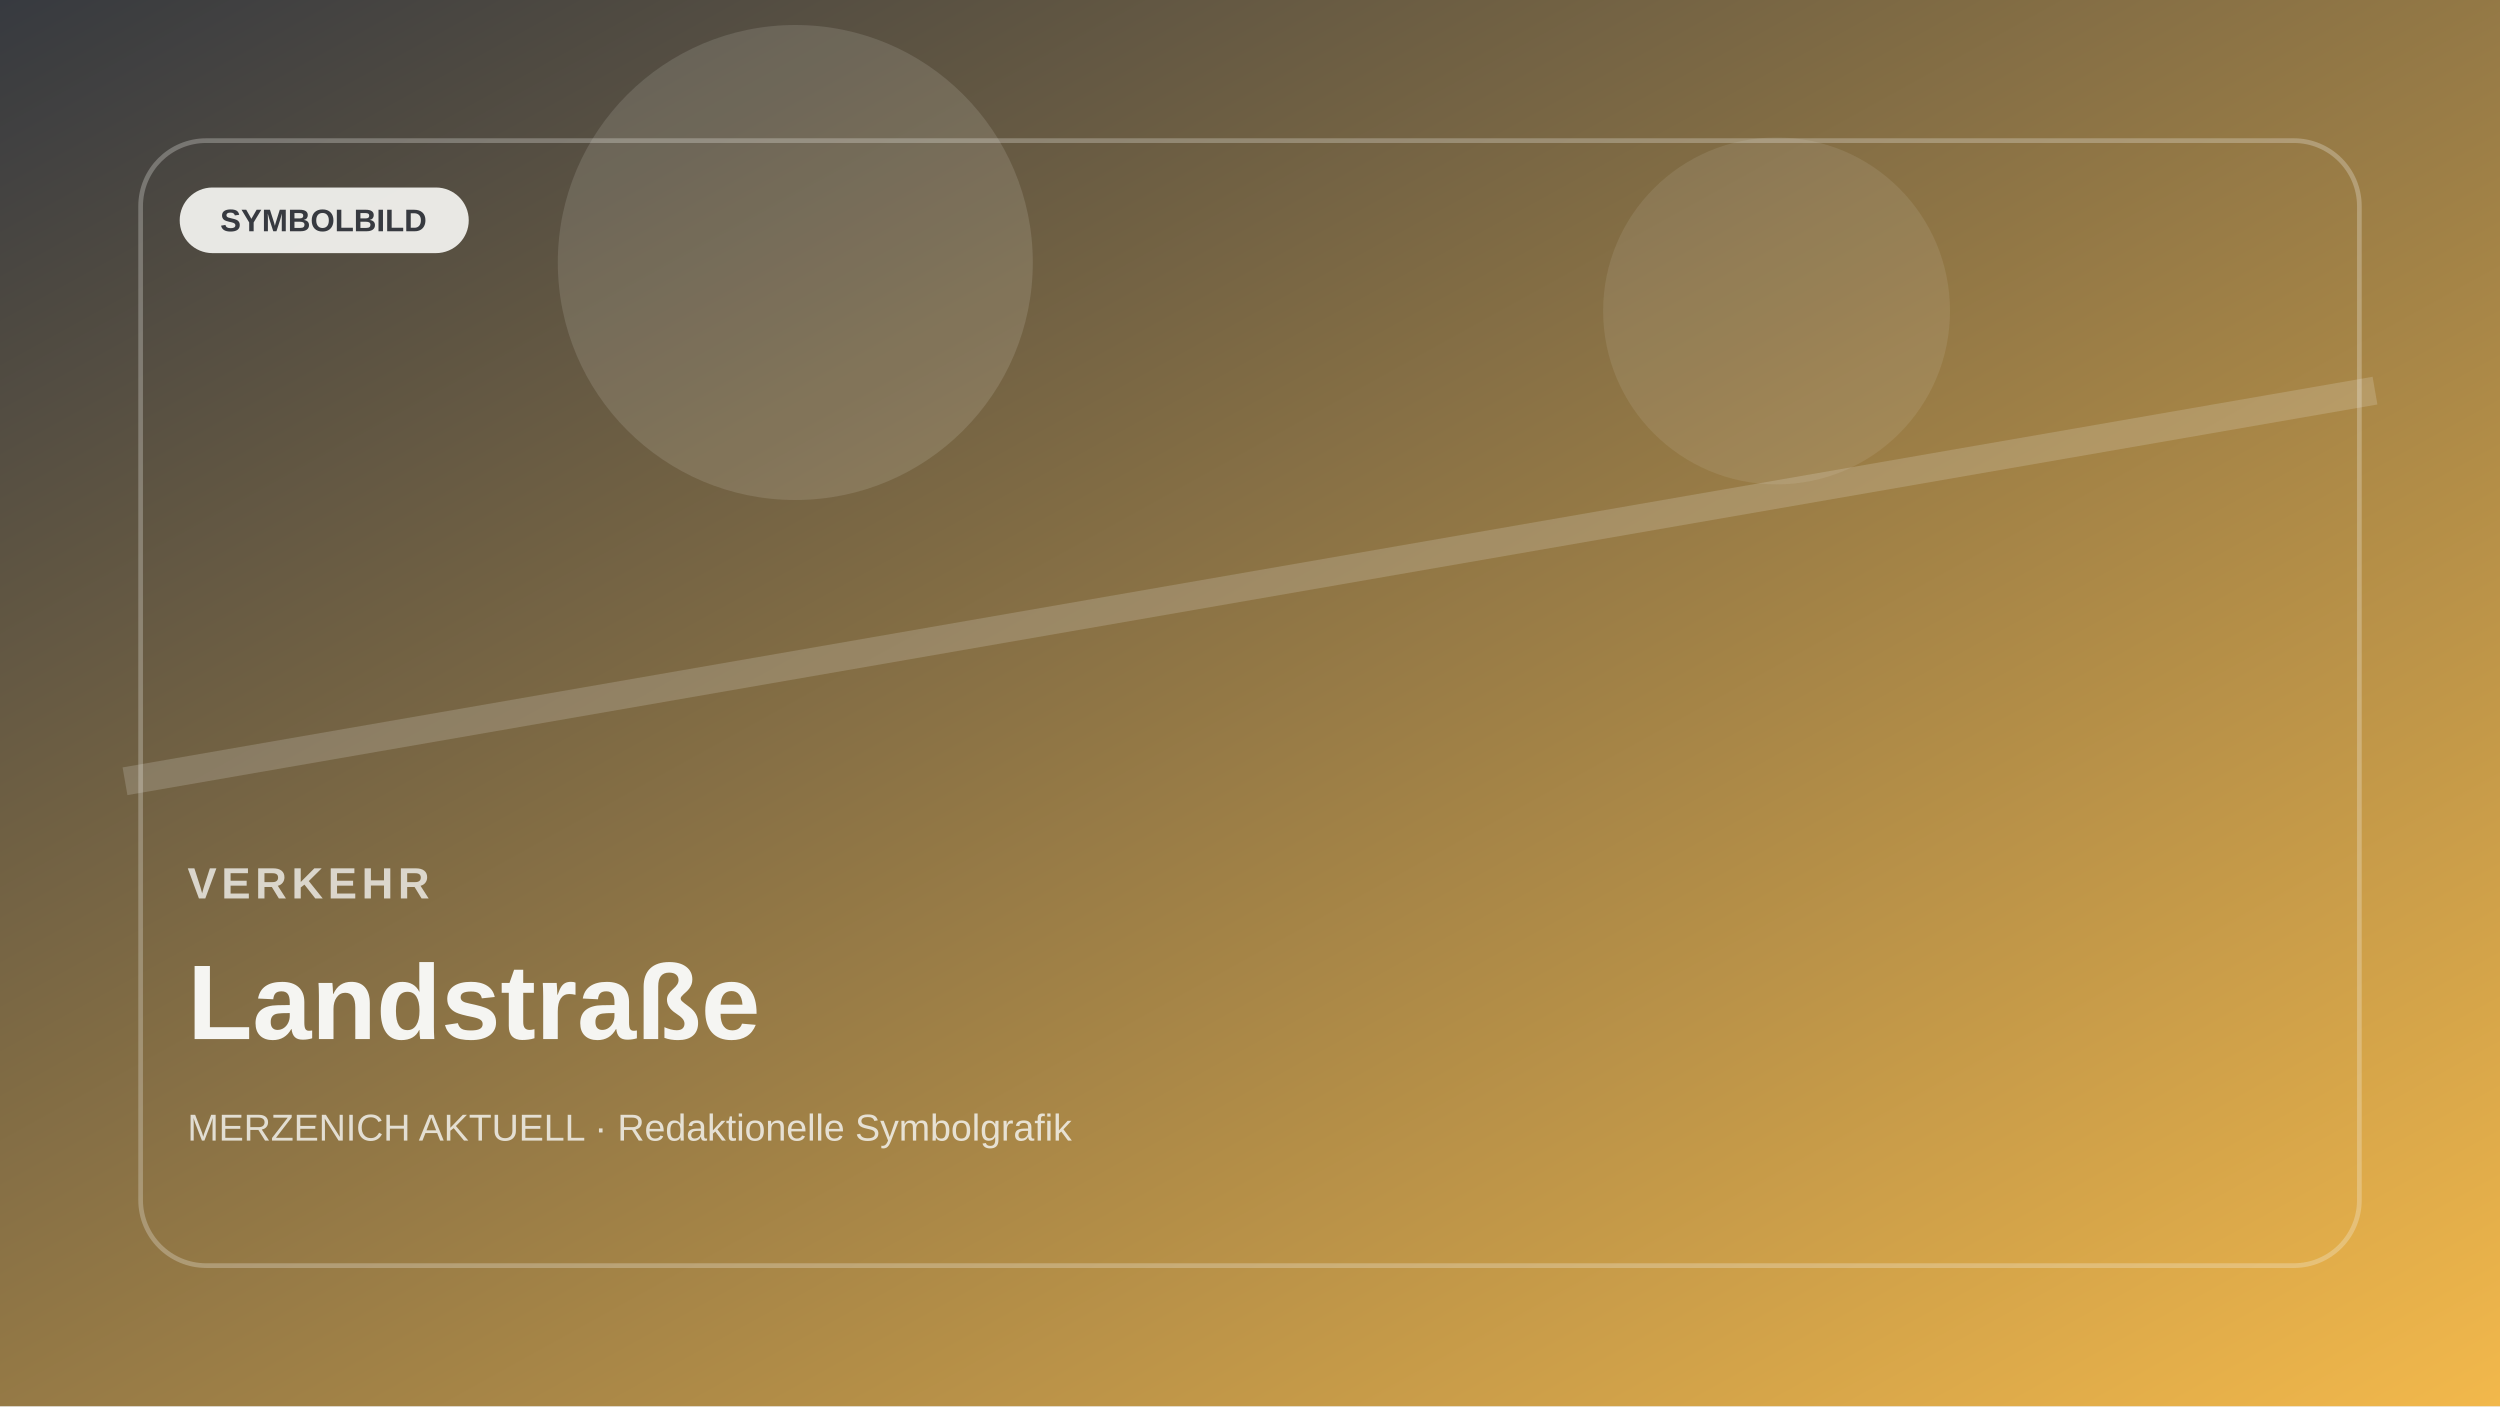
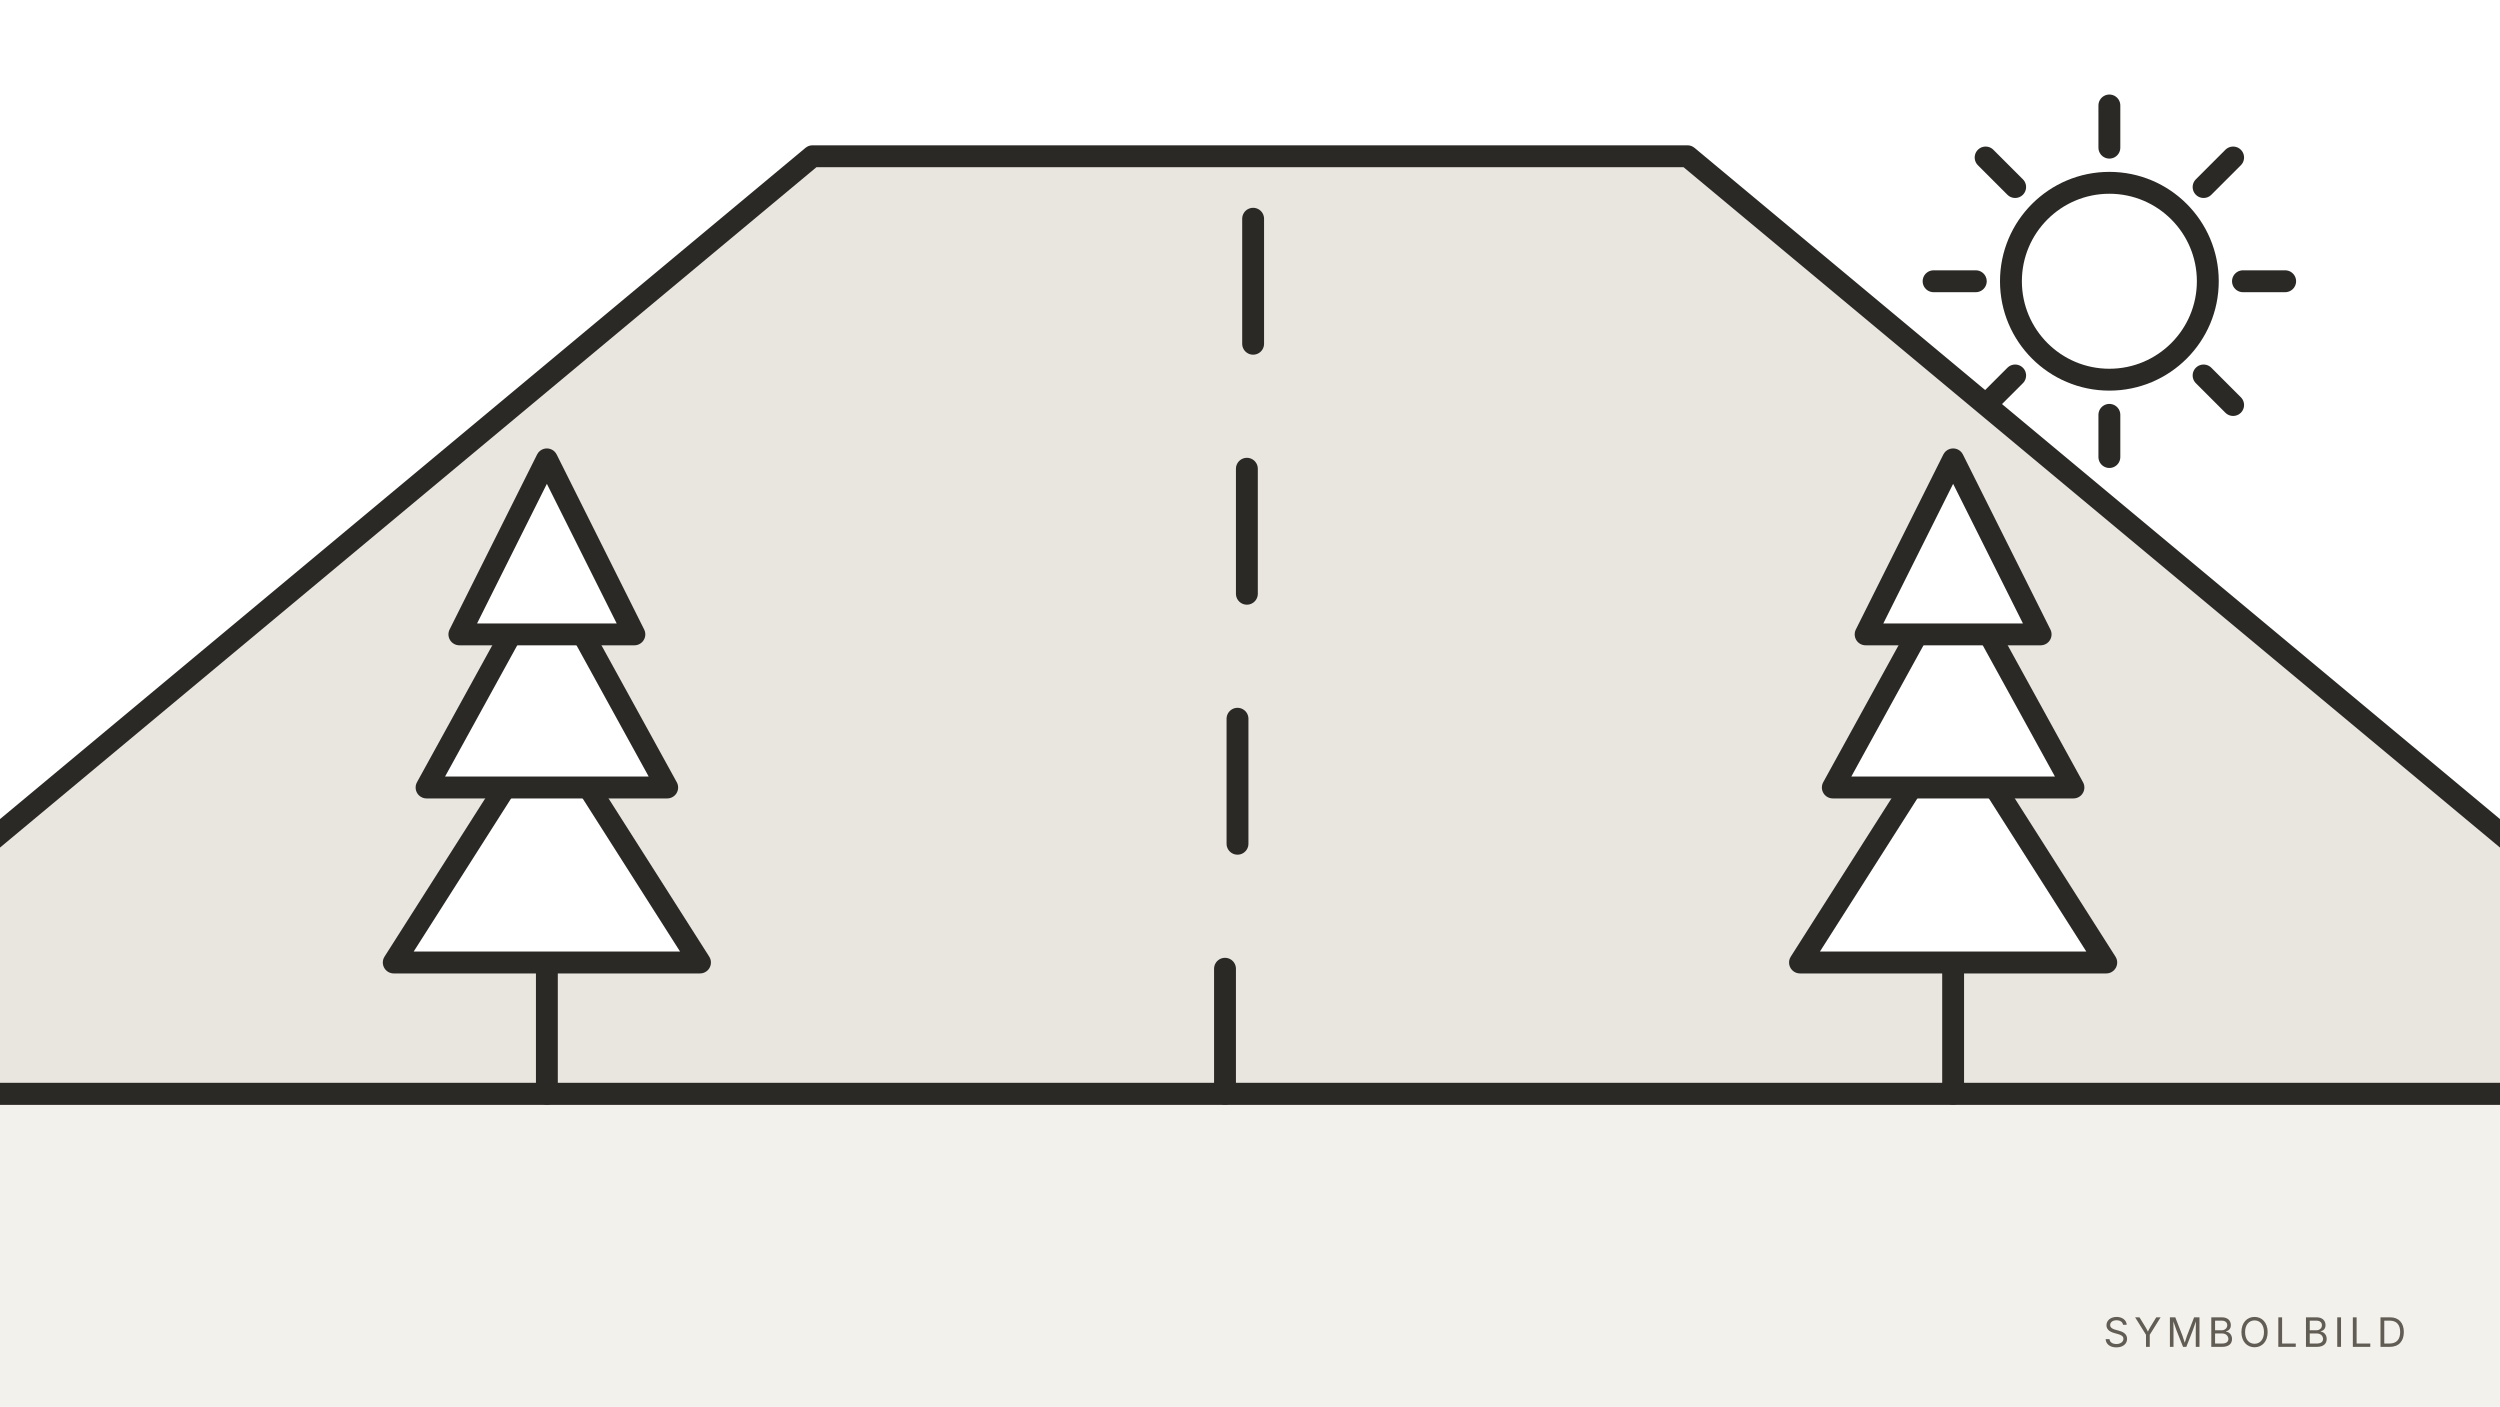
<svg xmlns="http://www.w3.org/2000/svg" viewBox="0 0 1600 900" width="1600" height="900" role="img" aria-labelledby="t d">
-   <defs>
-     <linearGradient id="g" x1="0" y1="0" x2="1" y2="1">
-       <stop stop-color="#373a40" />
-       <stop offset="1" stop-color="#f2b84b" />
-     </linearGradient>
-   </defs>
-   <rect width="1600" height="900" fill="url(#g)" />
-   <circle cx="509" cy="168" r="152" fill="#f5f5f2" opacity=".13" />
-   <circle cx="1137" cy="199" r="111" fill="#f5f5f2" opacity=".09" />
-   <path d="M80 500 L1520 250" fill="none" stroke="#f5f5f2" stroke-width="18" opacity=".18" />
-   <rect x="90" y="90" width="1420" height="720" rx="42" fill="none" stroke="#f5f5f2" stroke-width="3" opacity=".28" />
-   <rect x="115" y="120" width="185" height="42" rx="21" fill="#f5f5f2" opacity=".92" />
-   <text x="207" y="148" text-anchor="middle" font-family="Arial,sans-serif" font-size="20" font-weight="700" fill="#373a40">SYMBOLBILD</text>
-   <text x="120" y="575" font-family="Arial,sans-serif" font-size="28" font-weight="700" letter-spacing="3" fill="#f5f5f2" opacity=".78">VERKEHR</text>
-   <text x="120" y="665" font-family="Arial,sans-serif" font-size="68" font-weight="800" fill="#f5f5f2">Landstraße</text>
-   <text x="120" y="730" font-family="Arial,sans-serif" font-size="24" fill="#f5f5f2" opacity=".82">MERZENICH AKTUELL · Redaktionelle Symbolgrafik</text>
+   <rect width="1600" height="900" fill="#ffffff" />
+   <g stroke="#2b2926" stroke-width="14" stroke-linecap="round" stroke-linejoin="round" fill="#ffffff">
+     <rect x="0" y="700" width="1600" height="200" fill="#f3f1ec" stroke="none" />
+     <line x1="0" y1="700" x2="1600" y2="700" />
+     <g transform="translate(1350 180) scale(0.9)" stroke-width="15.56" data-form="sonne">
+       <circle cx="0" cy="0" r="70" fill="none" />
+       <line x1="95" y1="0" x2="125" y2="0" />
+       <line x1="67" y1="67" x2="88" y2="88" />
+       <line x1="0" y1="95" x2="0" y2="125" />
+       <line x1="-67" y1="67" x2="-88" y2="88" />
+       <line x1="-95" y1="0" x2="-125" y2="0" />
+       <line x1="-67" y1="-67" x2="-88" y2="-88" />
+       <line x1="-0" y1="-95" x2="-0" y2="-125" />
+       <line x1="67" y1="-67" x2="88" y2="-88" />
+     </g>
+     <g transform="translate(800 700) scale(2)" stroke-width="7.00" data-form="strasse">
+       <path d="M-500 0 L-140 -300 L140 -300 L500 0 Z" fill="#e9e6df" />
+       <path d="M-8 0 L-8 -40 M-4 -80 L-4 -120 M-1 -160 L-1 -200 M1 -240 L1 -280" fill="none" />
+     </g>
+     <g transform="translate(350 700) scale(1.4)" stroke-width="10.00" data-form="baumTanne">
+       <line x1="0" y1="0" x2="0" y2="-60" />
+       <polygon points="-70,-60 0,-170 70,-60" fill="#ffffff" />
+       <polygon points="-55,-140 0,-240 55,-140" fill="#ffffff" />
+       <polygon points="-40,-210 0,-290 40,-210" fill="#ffffff" />
+     </g>
+     <g transform="translate(1250 700) scale(1.4)" stroke-width="10.00" data-form="baumTanne">
+       <line x1="0" y1="0" x2="0" y2="-60" />
+       <polygon points="-70,-60 0,-170 70,-60" fill="#ffffff" />
+       <polygon points="-55,-140 0,-240 55,-140" fill="#ffffff" />
+       <polygon points="-40,-210 0,-290 40,-210" fill="#ffffff" />
+     </g>
+   </g>
+   <text x="1540" y="862" text-anchor="end" font-family="Inter,Arial,sans-serif" font-size="26" letter-spacing="3" fill="#615d55" stroke="none">SYMBOLBILD</text>
</svg>
